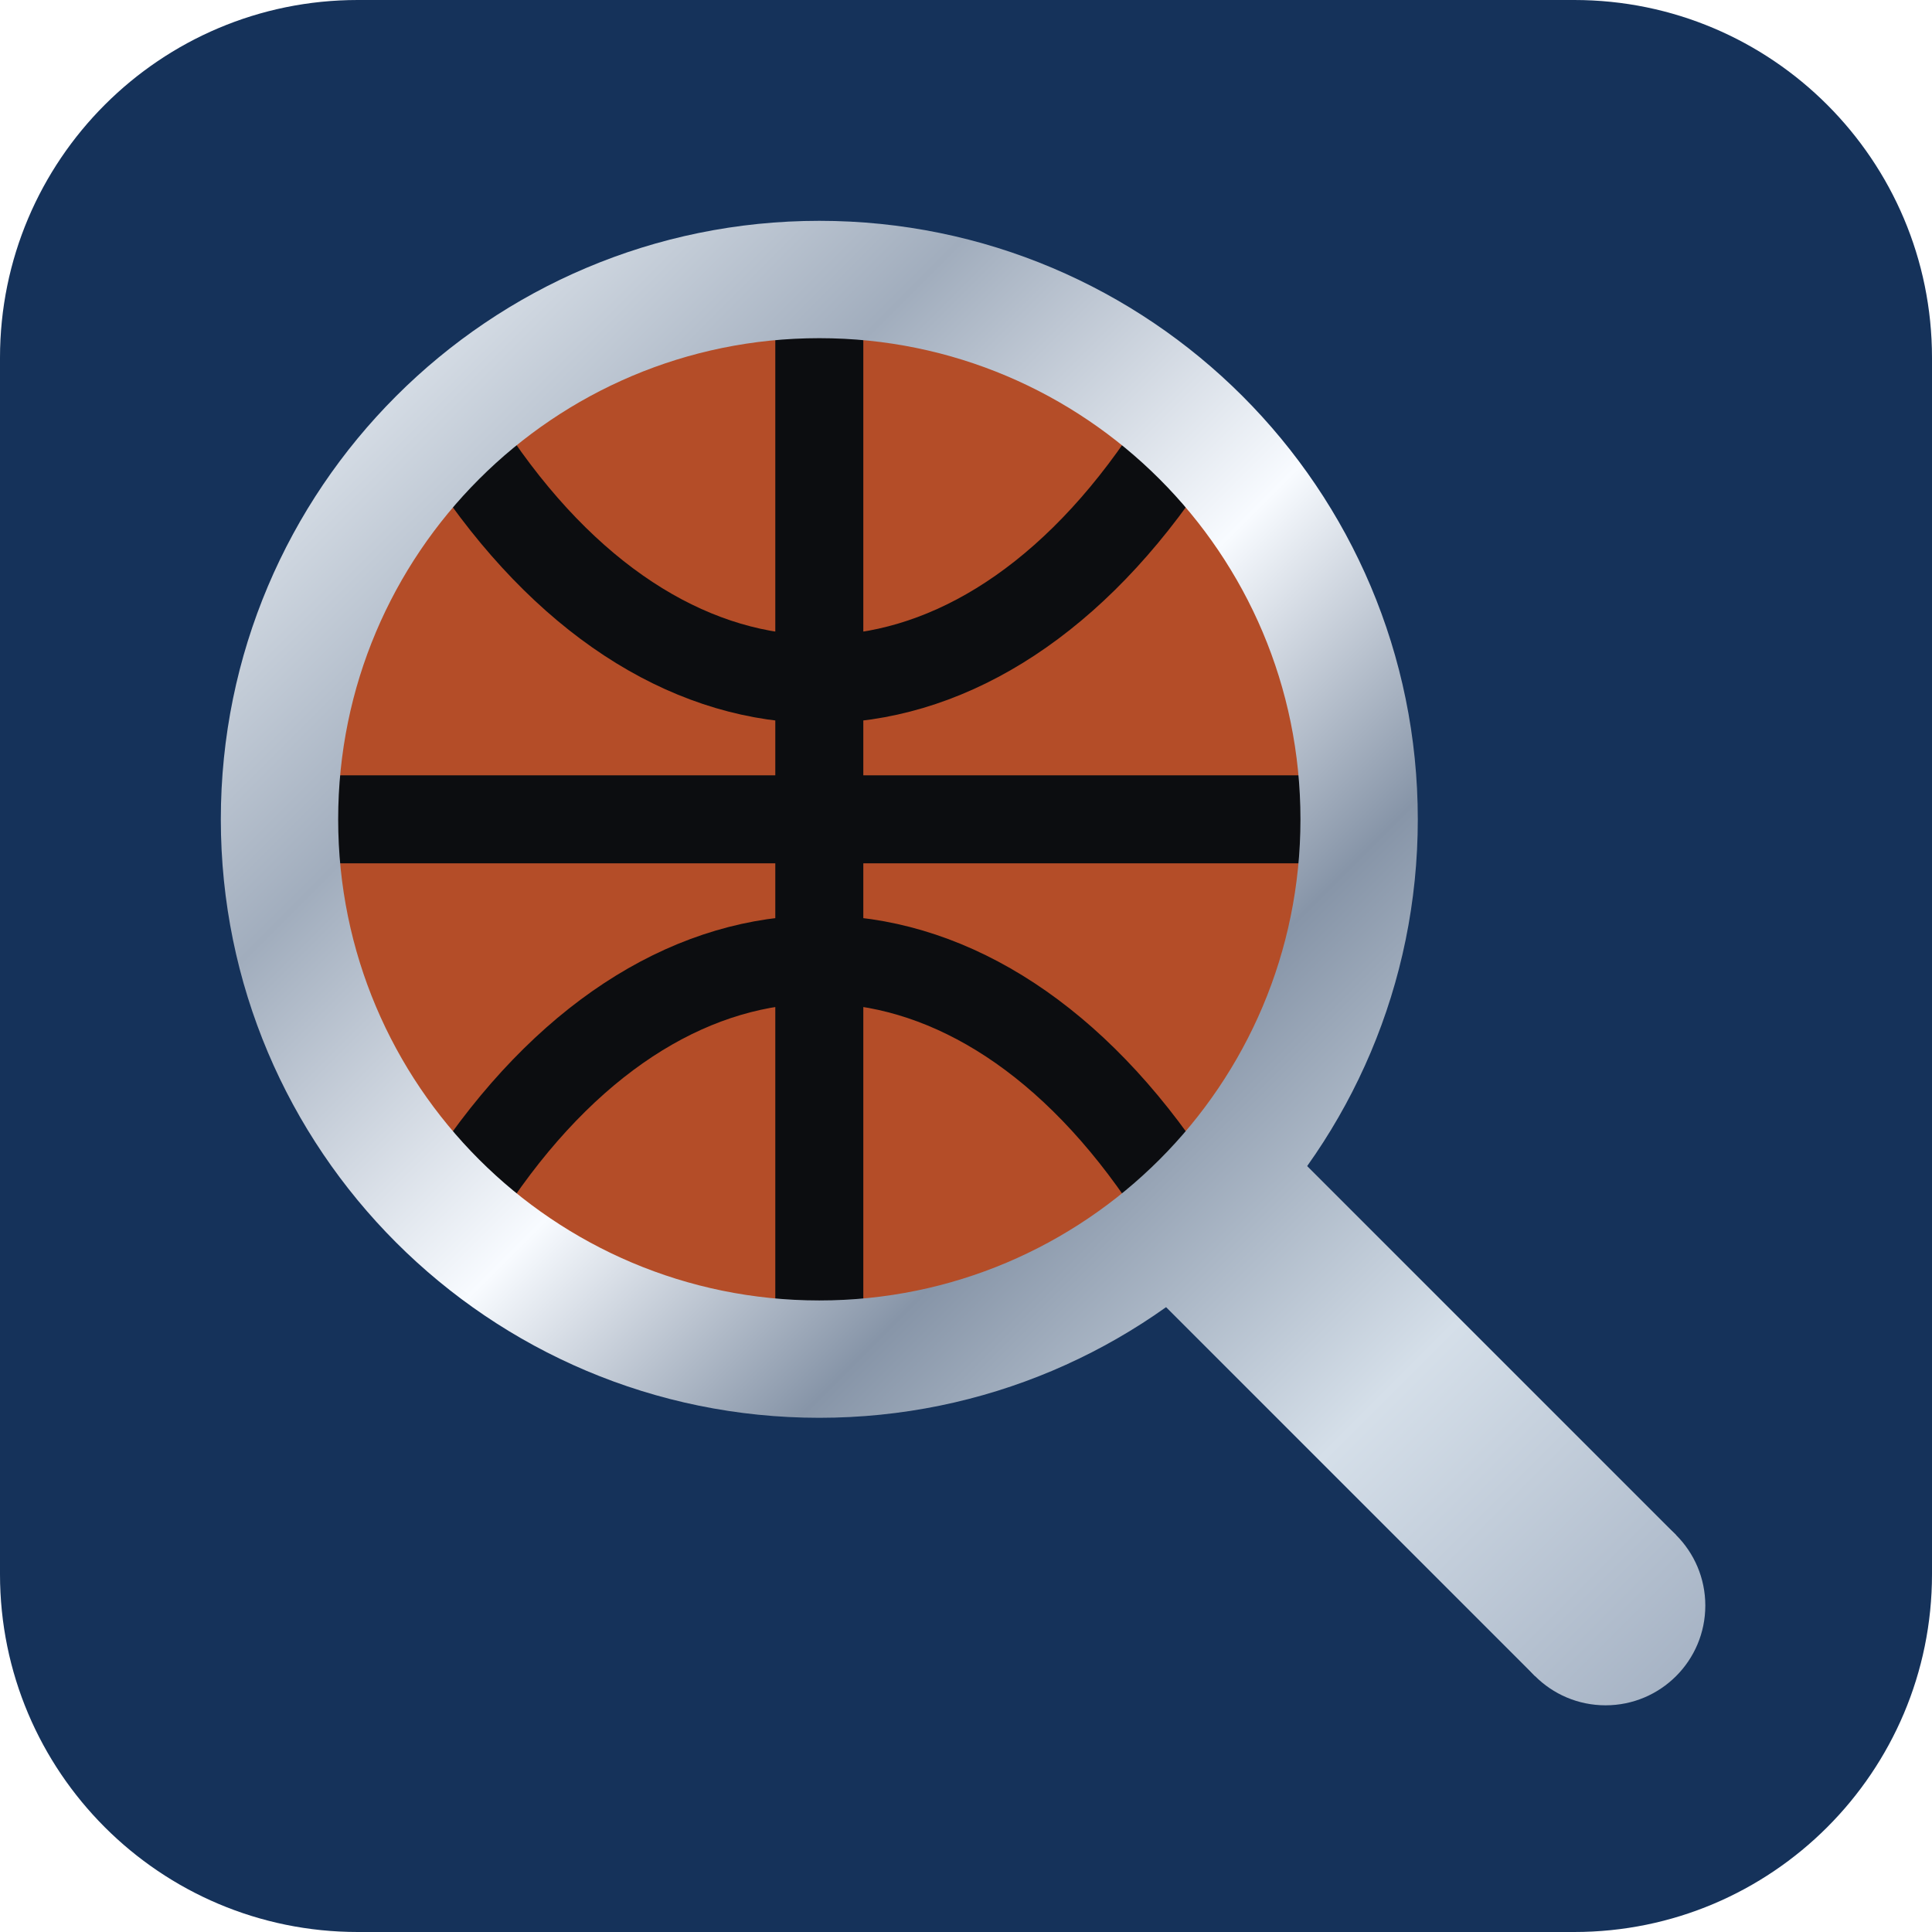
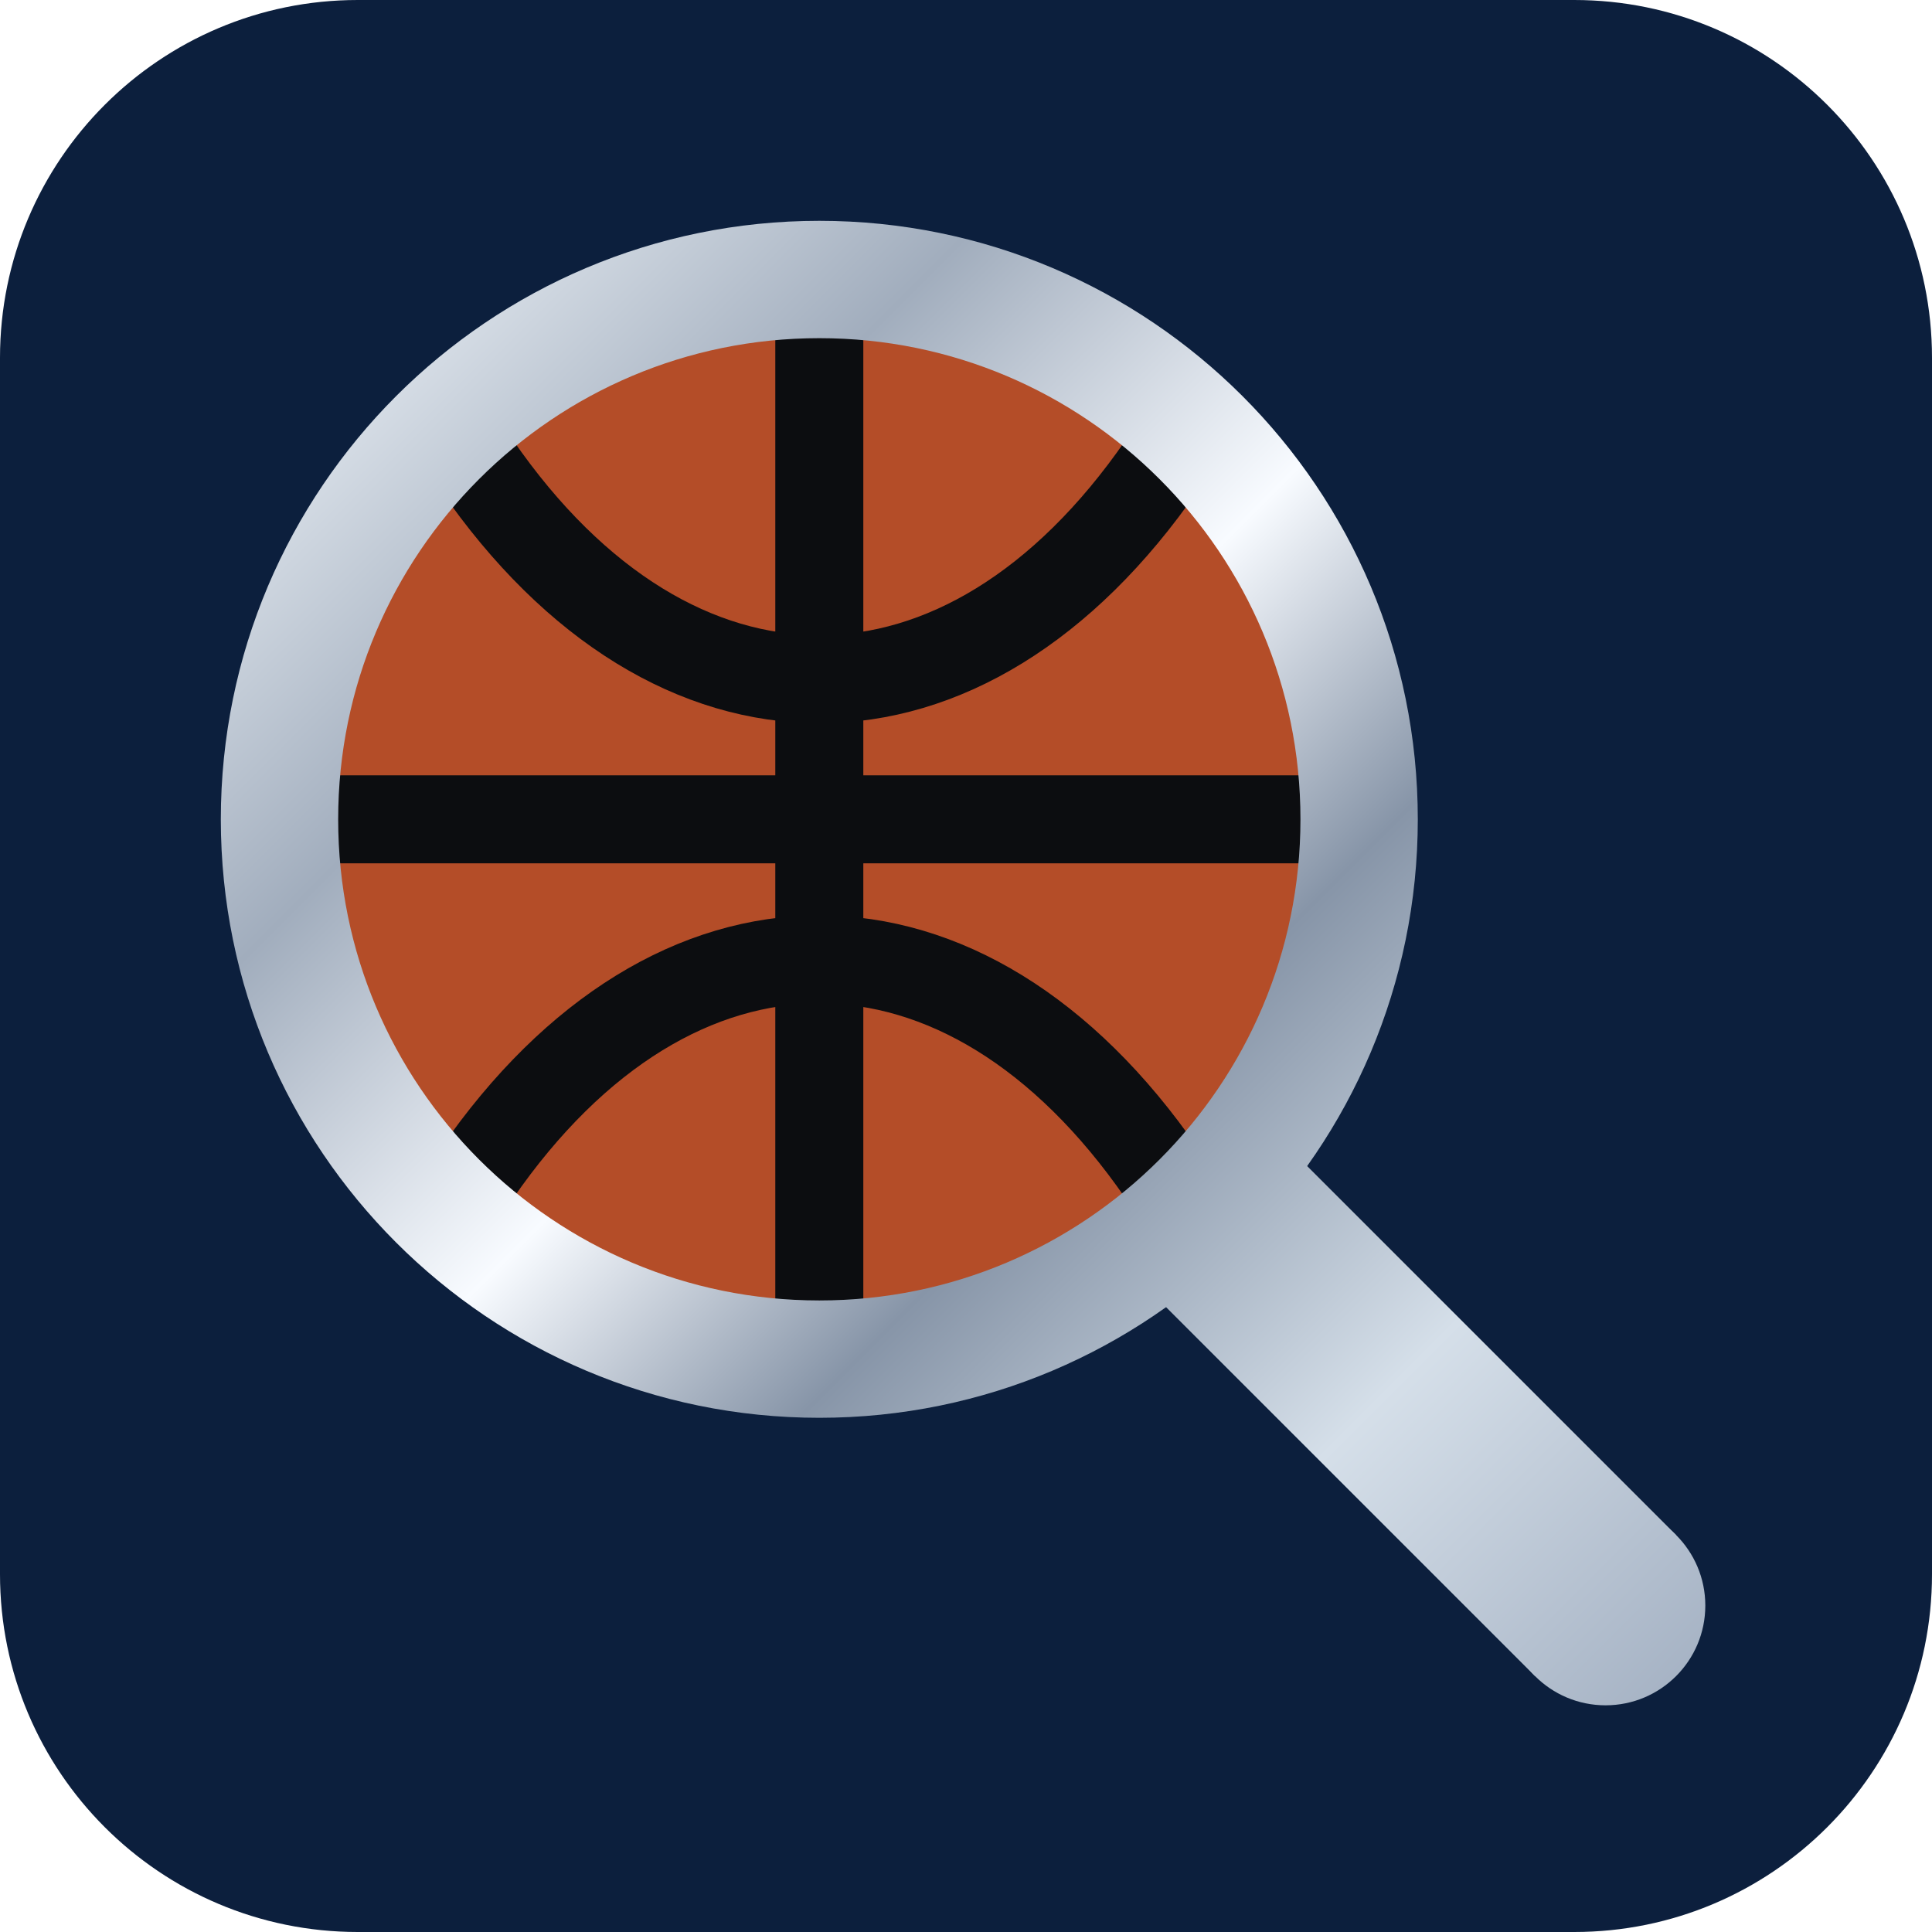
<svg xmlns="http://www.w3.org/2000/svg" viewBox="3 3 27 27" width="32" height="32">
  <defs>
    <linearGradient id="silver" x1="5" y1="5" x2="29" y2="29" gradientUnits="userSpaceOnUse">
      <stop offset="0" stop-color="#eef3f8" />
      <stop offset="0.22" stop-color="#a1adbd" />
      <stop offset="0.42" stop-color="#f8fbff" />
      <stop offset="0.58" stop-color="#8795a8" />
      <stop offset="0.78" stop-color="#d5dfe9" />
      <stop offset="1" stop-color="#a3b0c2" />
    </linearGradient>
  </defs>
-   <rect x="3" y="3" width="27" height="27" rx="5" fill="#15325a" />
+   <rect x="3" y="3" width="27" height="27" rx="5" fill="#0c1f3d" />
  <g transform="translate(16.5 16.5) scale(0.82) translate(-16.5 -16.5)">
    <line x1="20.5" y1="20.5" x2="27.4" y2="27.4" stroke="url(#silver)" stroke-width="3.4" stroke-linecap="butt" />
    <circle cx="27.4" cy="27.4" r="1.7" fill="url(#silver)" />
    <circle cx="14" cy="14" r="8.4" fill="#b44d28" />
    <path d="M5.6 14h16.8M14 5.6v16.8M8.16 7.96C11.52 12.83 16.48 12.83 19.84 7.96M8.16 20.04C11.52 15.17 16.48 15.17 19.84 20.04" fill="none" stroke="#0c0d10" stroke-width="1.5" />
    <circle cx="14" cy="14" r="9.2" fill="none" stroke="url(#silver)" stroke-width="2" />
  </g>
</svg>
